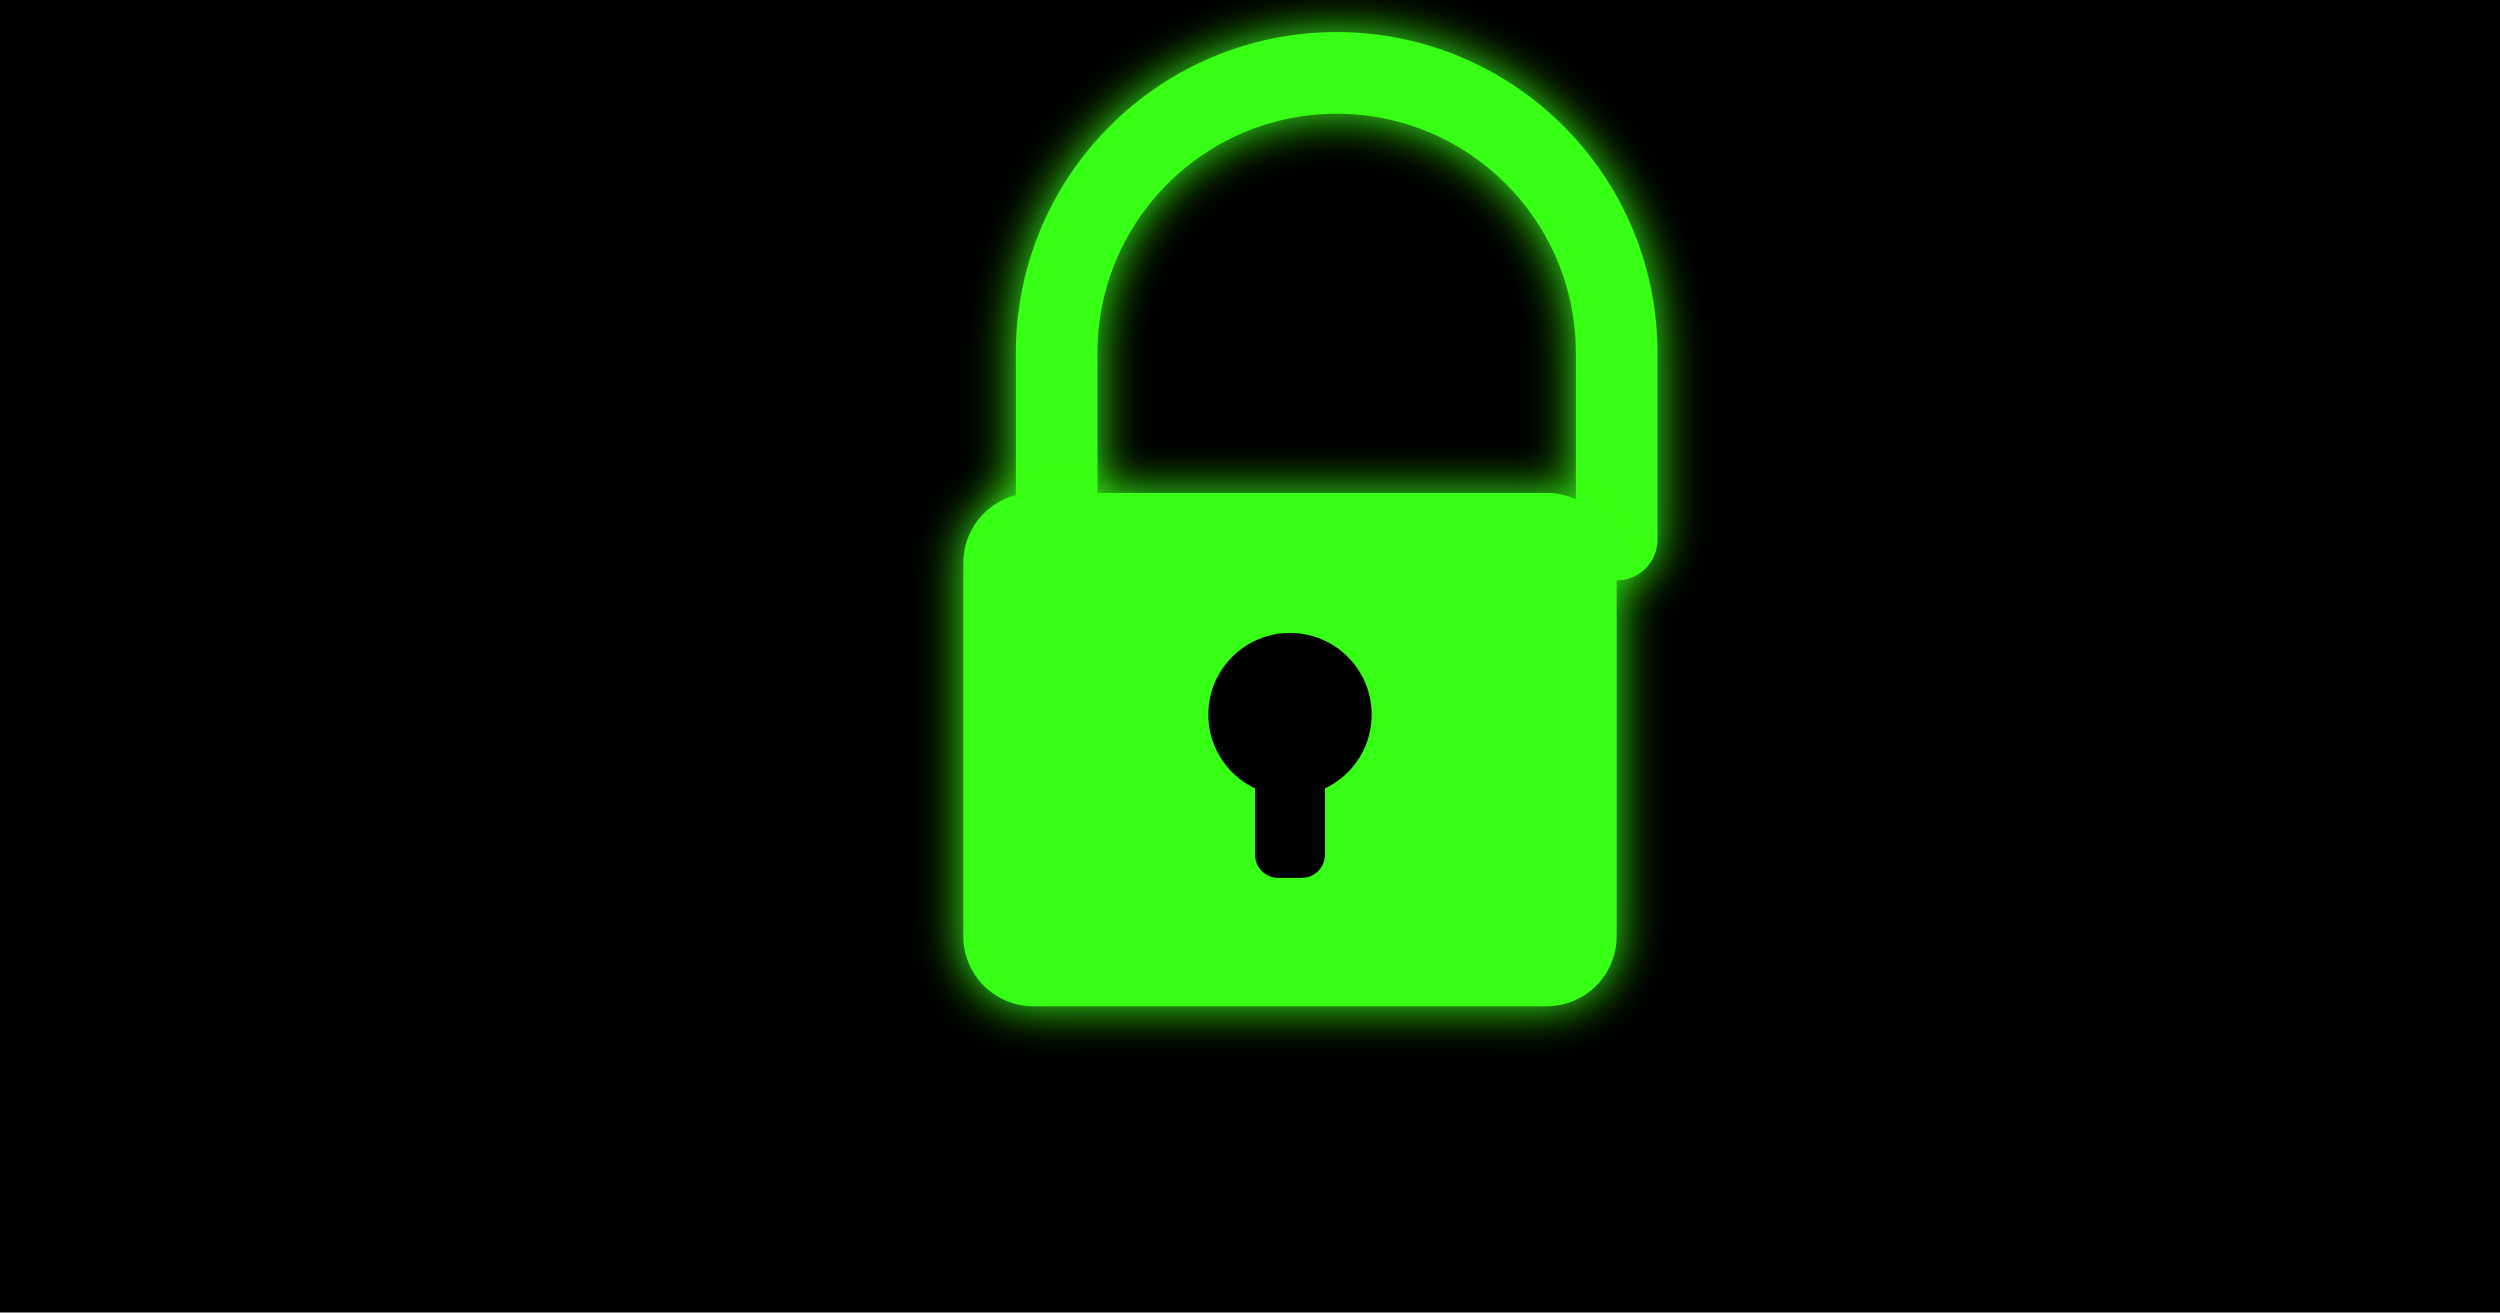
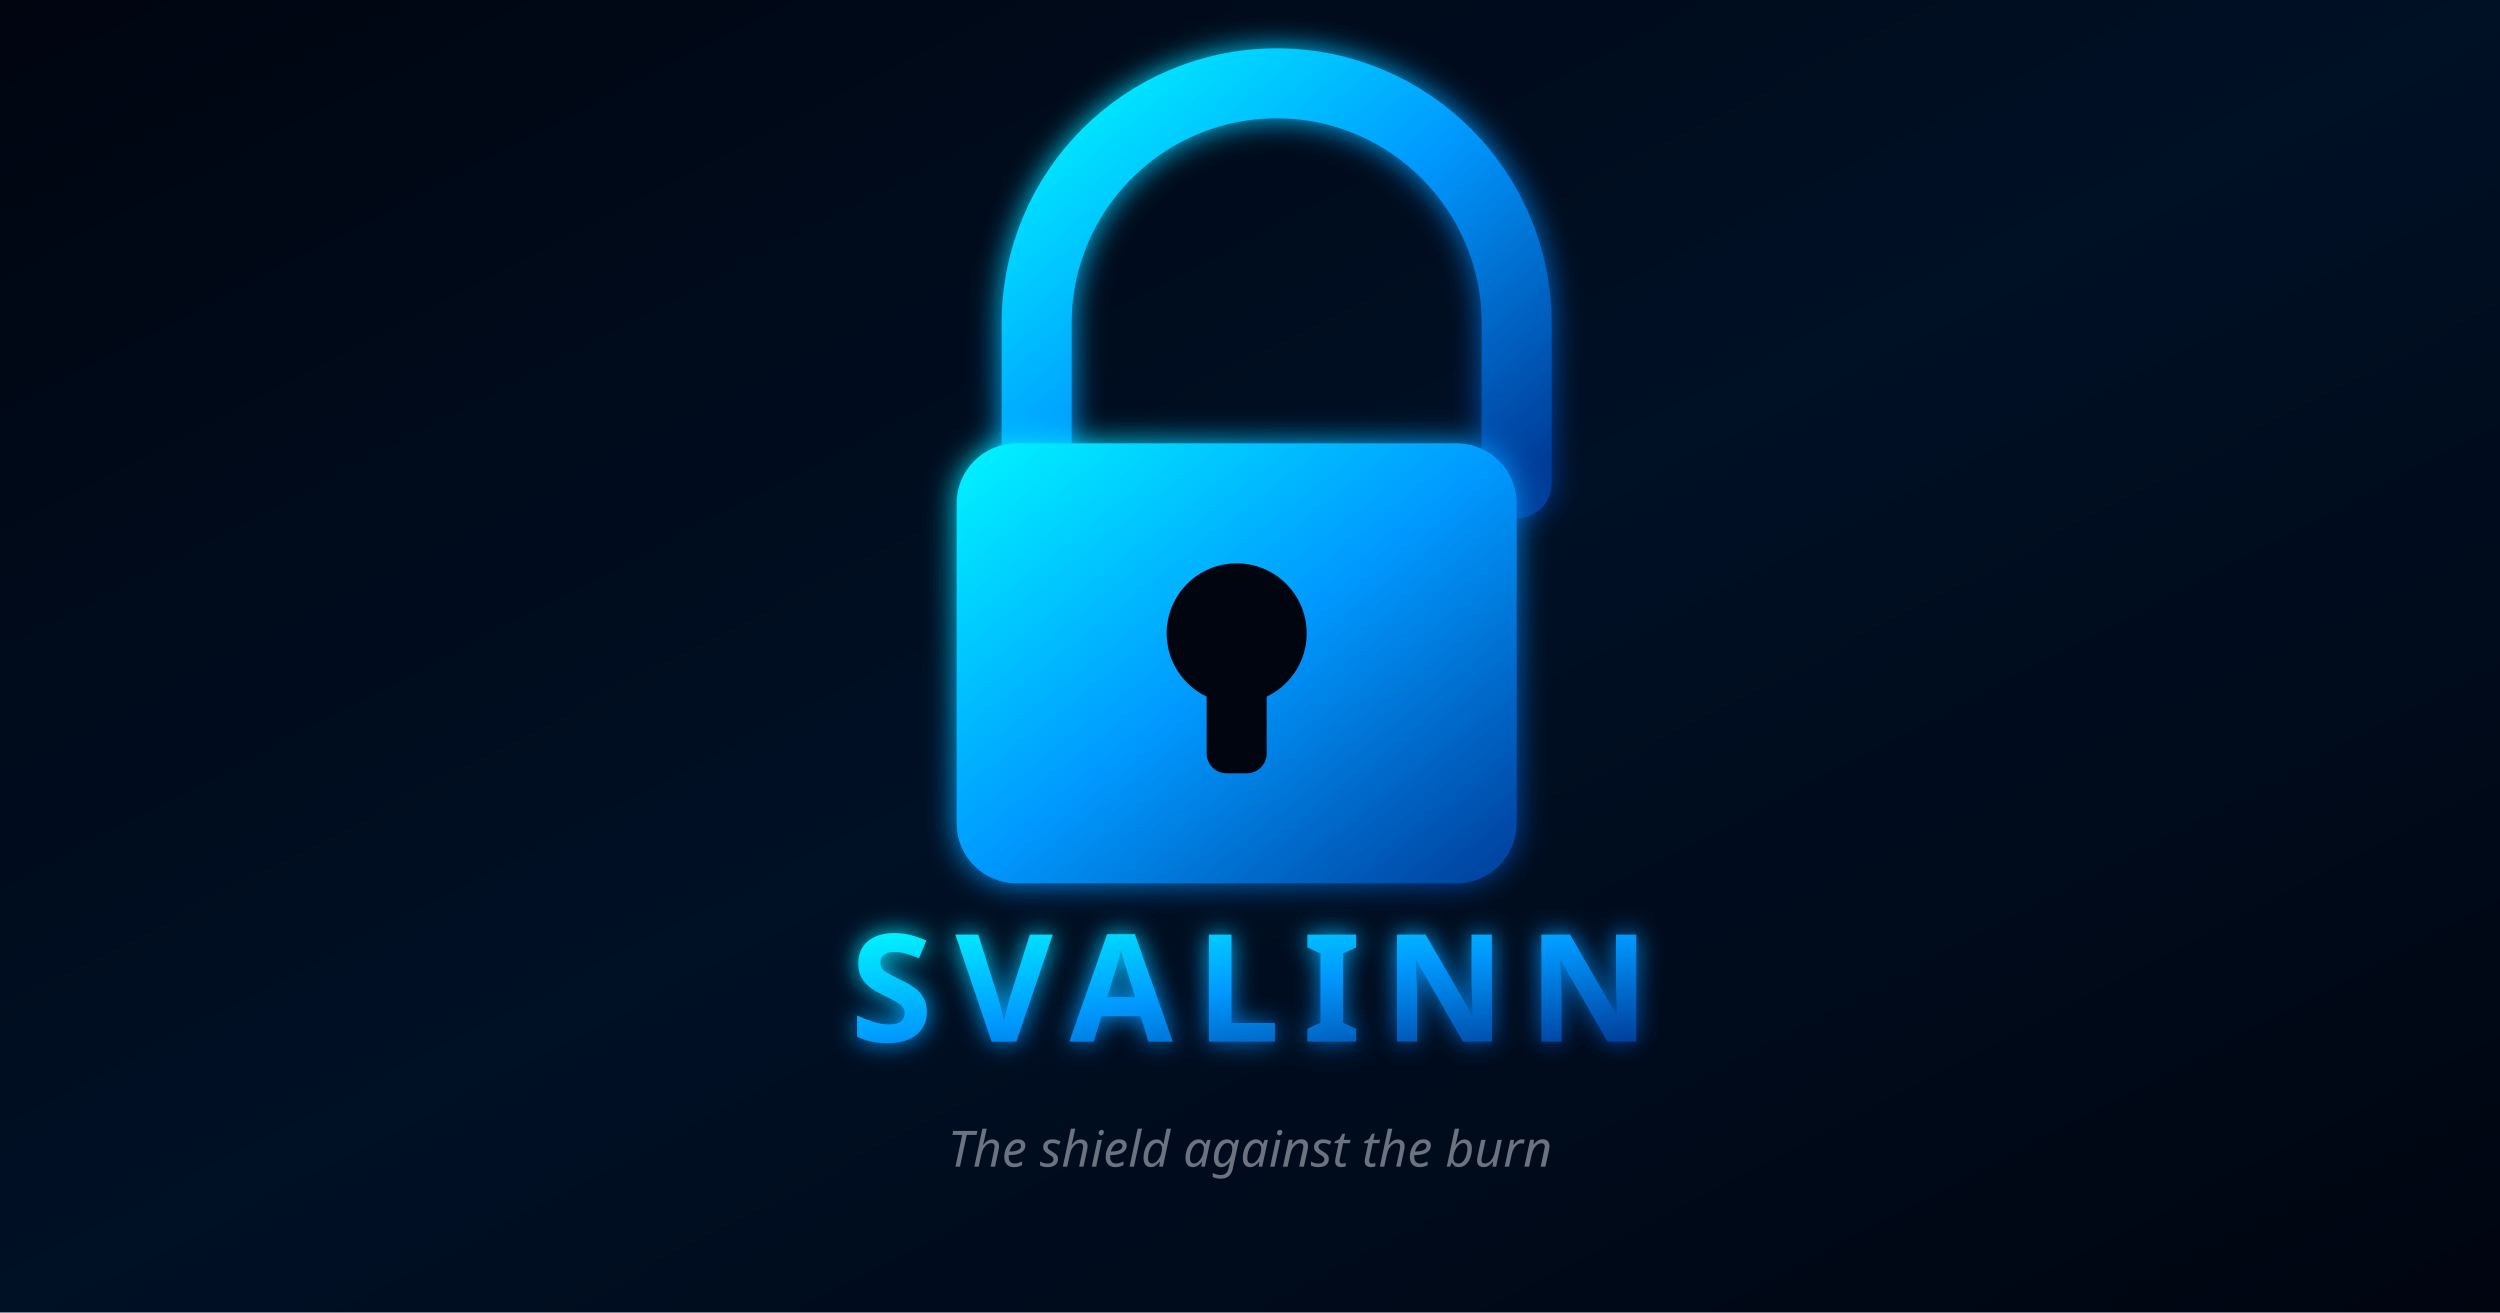
<svg xmlns="http://www.w3.org/2000/svg" viewBox="0 0 1200 630">
-   <rect x="0" y="0" width="1200" height="630" fill="#000000" />
  <defs>
+     <linearGradient id="bgGradient" x1="0%" y1="0%" x2="100%" y2="100%">
+       <stop offset="0%" style="stop-color:#000510" />
+       <stop offset="50%" style="stop-color:#001025" />
+       <stop offset="100%" style="stop-color:#000510" />
+     </linearGradient>
+     <linearGradient id="shieldGradient" x1="0%" y1="0%" x2="100%" y2="100%">
+       <stop offset="0%" style="stop-color:#00f5ff" />
+       <stop offset="50%" style="stop-color:#0099ff" />
+       <stop offset="100%" style="stop-color:#003d99" />
+     </linearGradient>
    <filter id="glow" x="-50%" y="-50%" width="200%" height="200%">
-       <feGaussianBlur stdDeviation="8" result="coloredBlur" />
+       <feGaussianBlur stdDeviation="6" result="coloredBlur" />
      <feMerge>
        <feMergeNode in="coloredBlur" />
        <feMergeNode in="SourceGraphic" />
      </feMerge>
    </filter>
  </defs>
-   <g transform="translate(440, 35) scale(1.4)">
-     <path d="M 48 160 L 48 96 C 48 43 91 0 144 0 C 197 0 240 43 240 96 L 240 160" fill="none" stroke="#39FF14" stroke-width="28" stroke-linecap="round" filter="url(#glow)" />
-     <rect x="16" y="144" width="224" height="176" rx="24" ry="24" fill="#39FF14" filter="url(#glow)" />
-     <circle cx="128" cy="220" r="28" fill="#000000" />
-     <rect x="116" y="220" width="24" height="56" rx="8" fill="#000000" />
+   <rect x="0" y="0" width="1200" height="630" fill="url(#bgGradient)" />
+   <g transform="translate(440, 40) scale(1.2)">
+     <path d="M 48 160 L 48 96 C 48 43 91 0 144 0 C 197 0 240 43 240 96 L 240 160" fill="none" stroke="url(#shieldGradient)" stroke-width="28" stroke-linecap="round" filter="url(#glow)" />
+     <rect x="16" y="144" width="224" height="176" rx="24" ry="24" fill="url(#shieldGradient)" filter="url(#glow)" />
+     <circle cx="128" cy="220" r="28" fill="#000510" />
+     <rect x="116" y="220" width="24" height="56" rx="8" fill="#000510" />
  </g>
+   <text x="600" y="500" text-anchor="middle" font-family="system-ui, sans-serif" font-size="72" font-weight="900" letter-spacing="0.15em" fill="url(#shieldGradient)" filter="url(#glow)">SVALINN</text>
+   <text x="600" y="560" text-anchor="middle" font-family="system-ui, sans-serif" font-size="24" font-style="italic" fill="#6b7280">The shield against the burn</text>
</svg>
